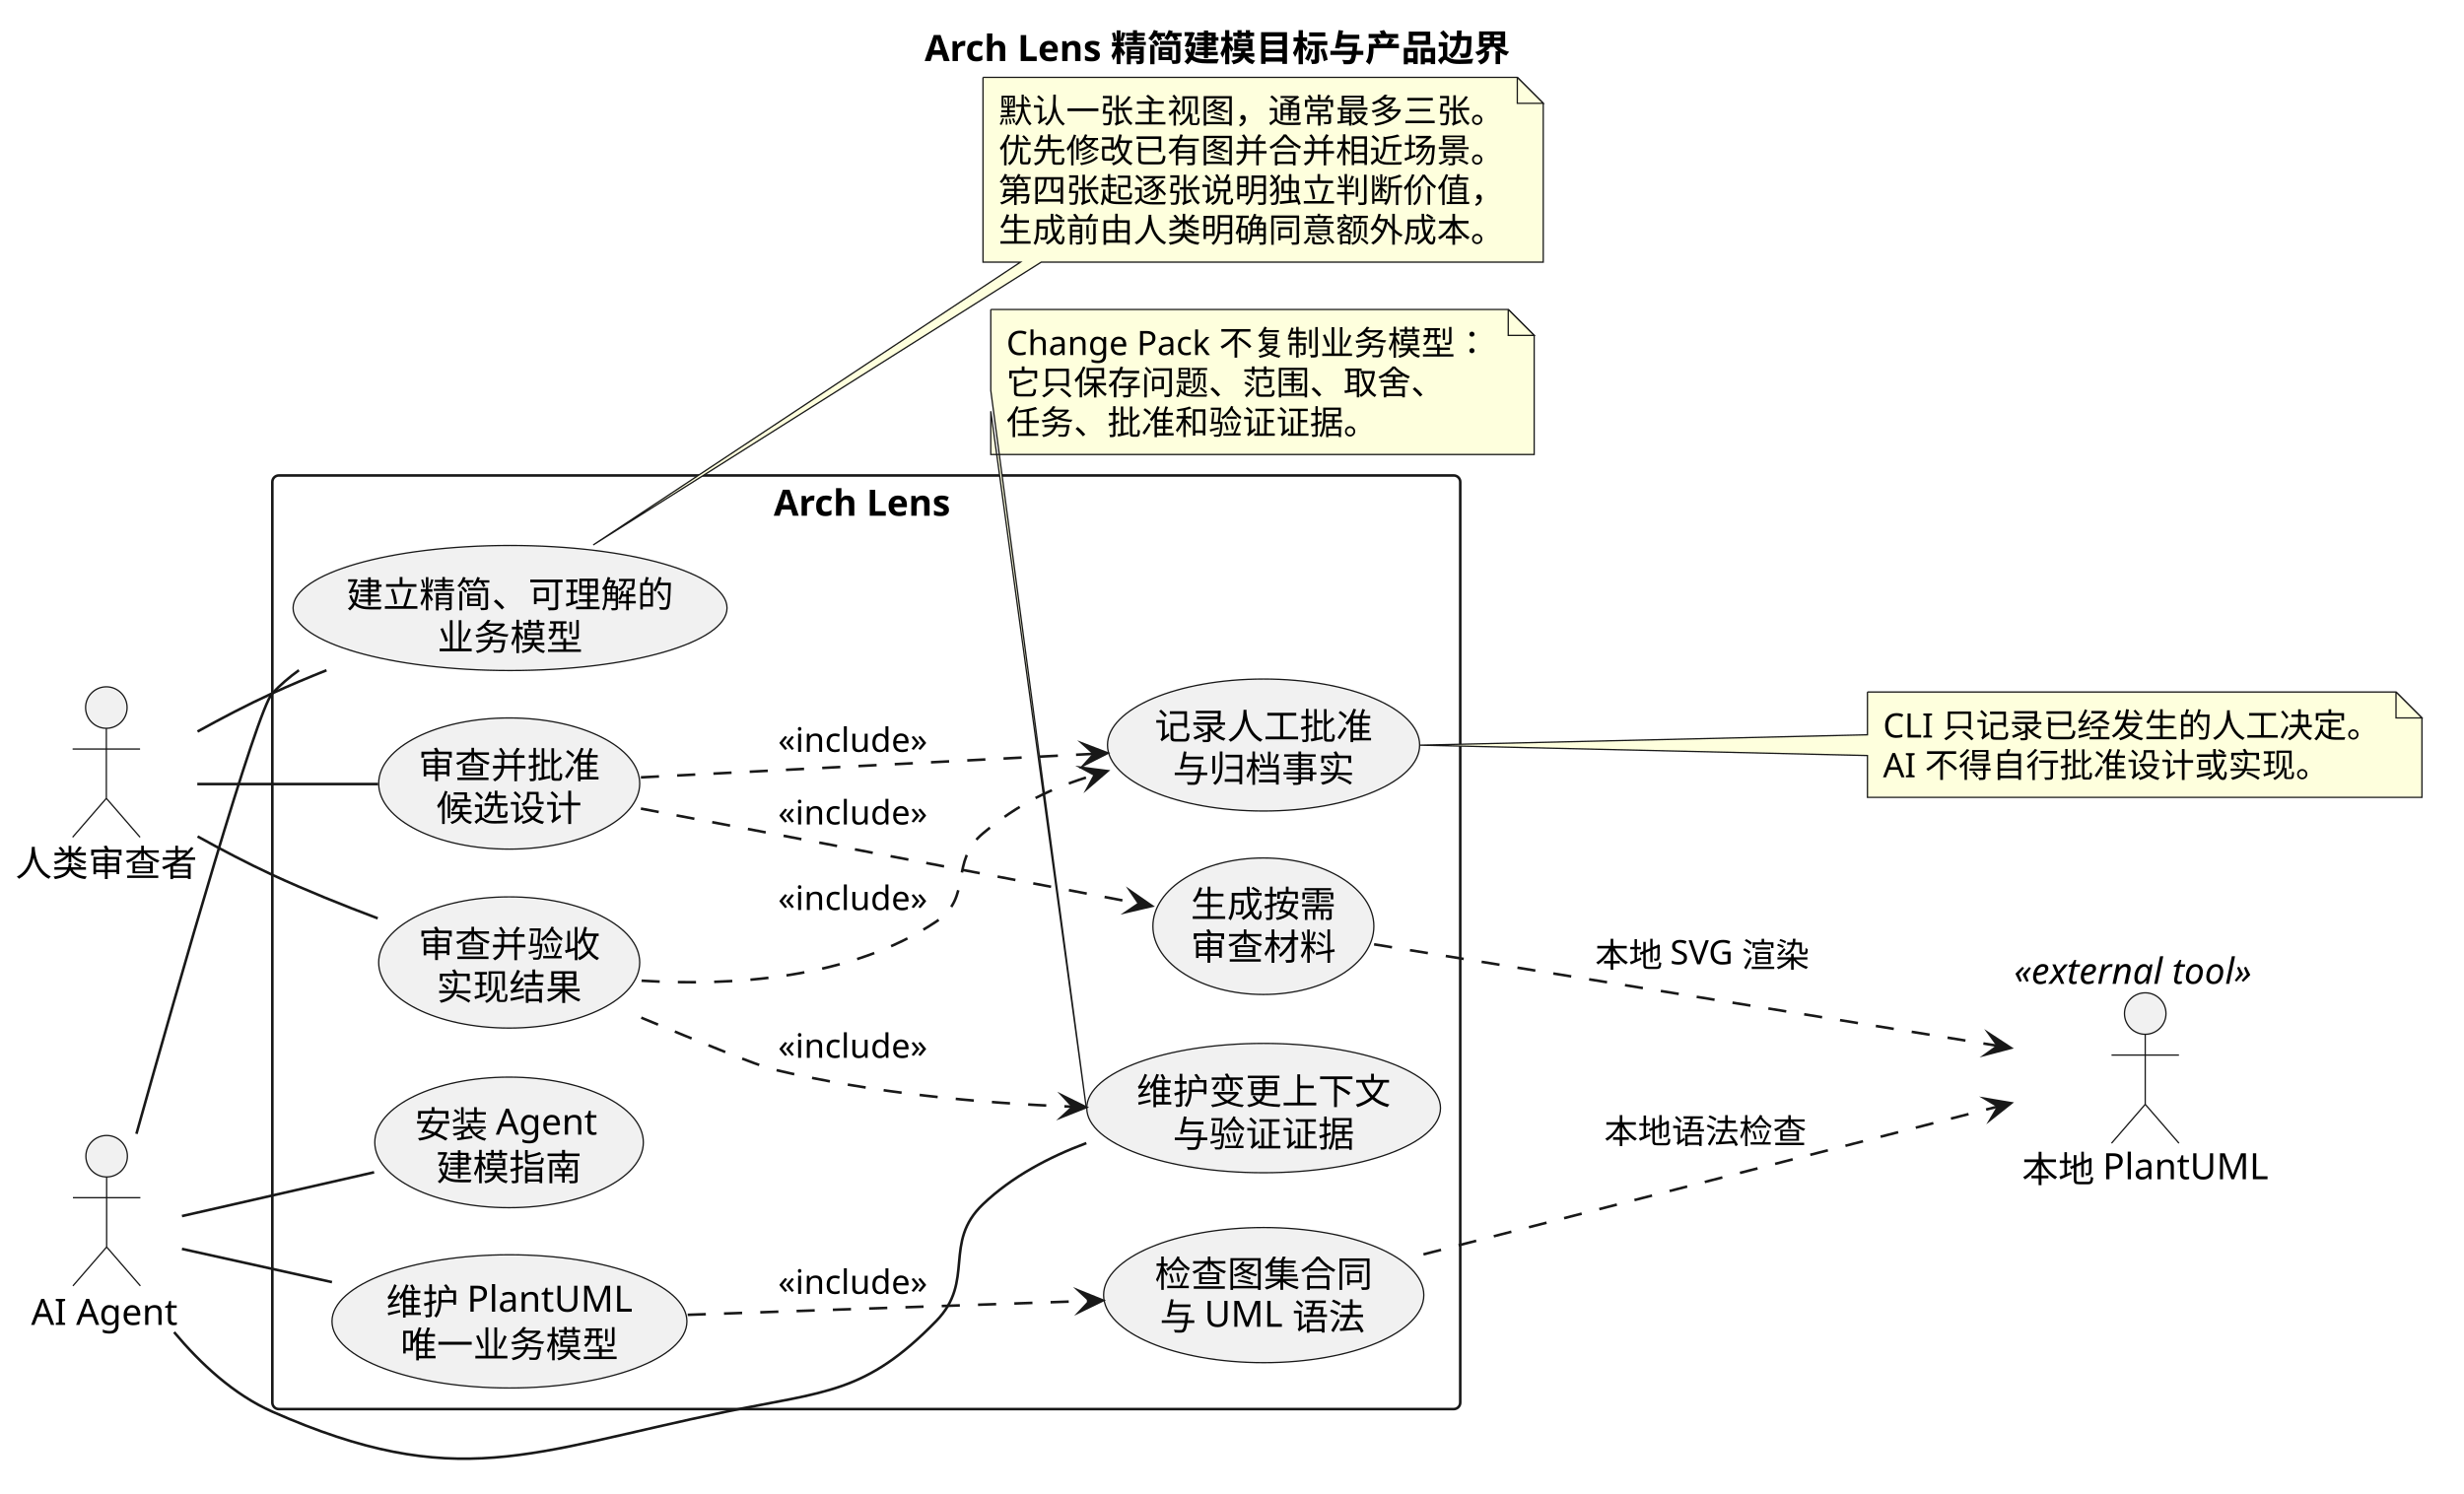
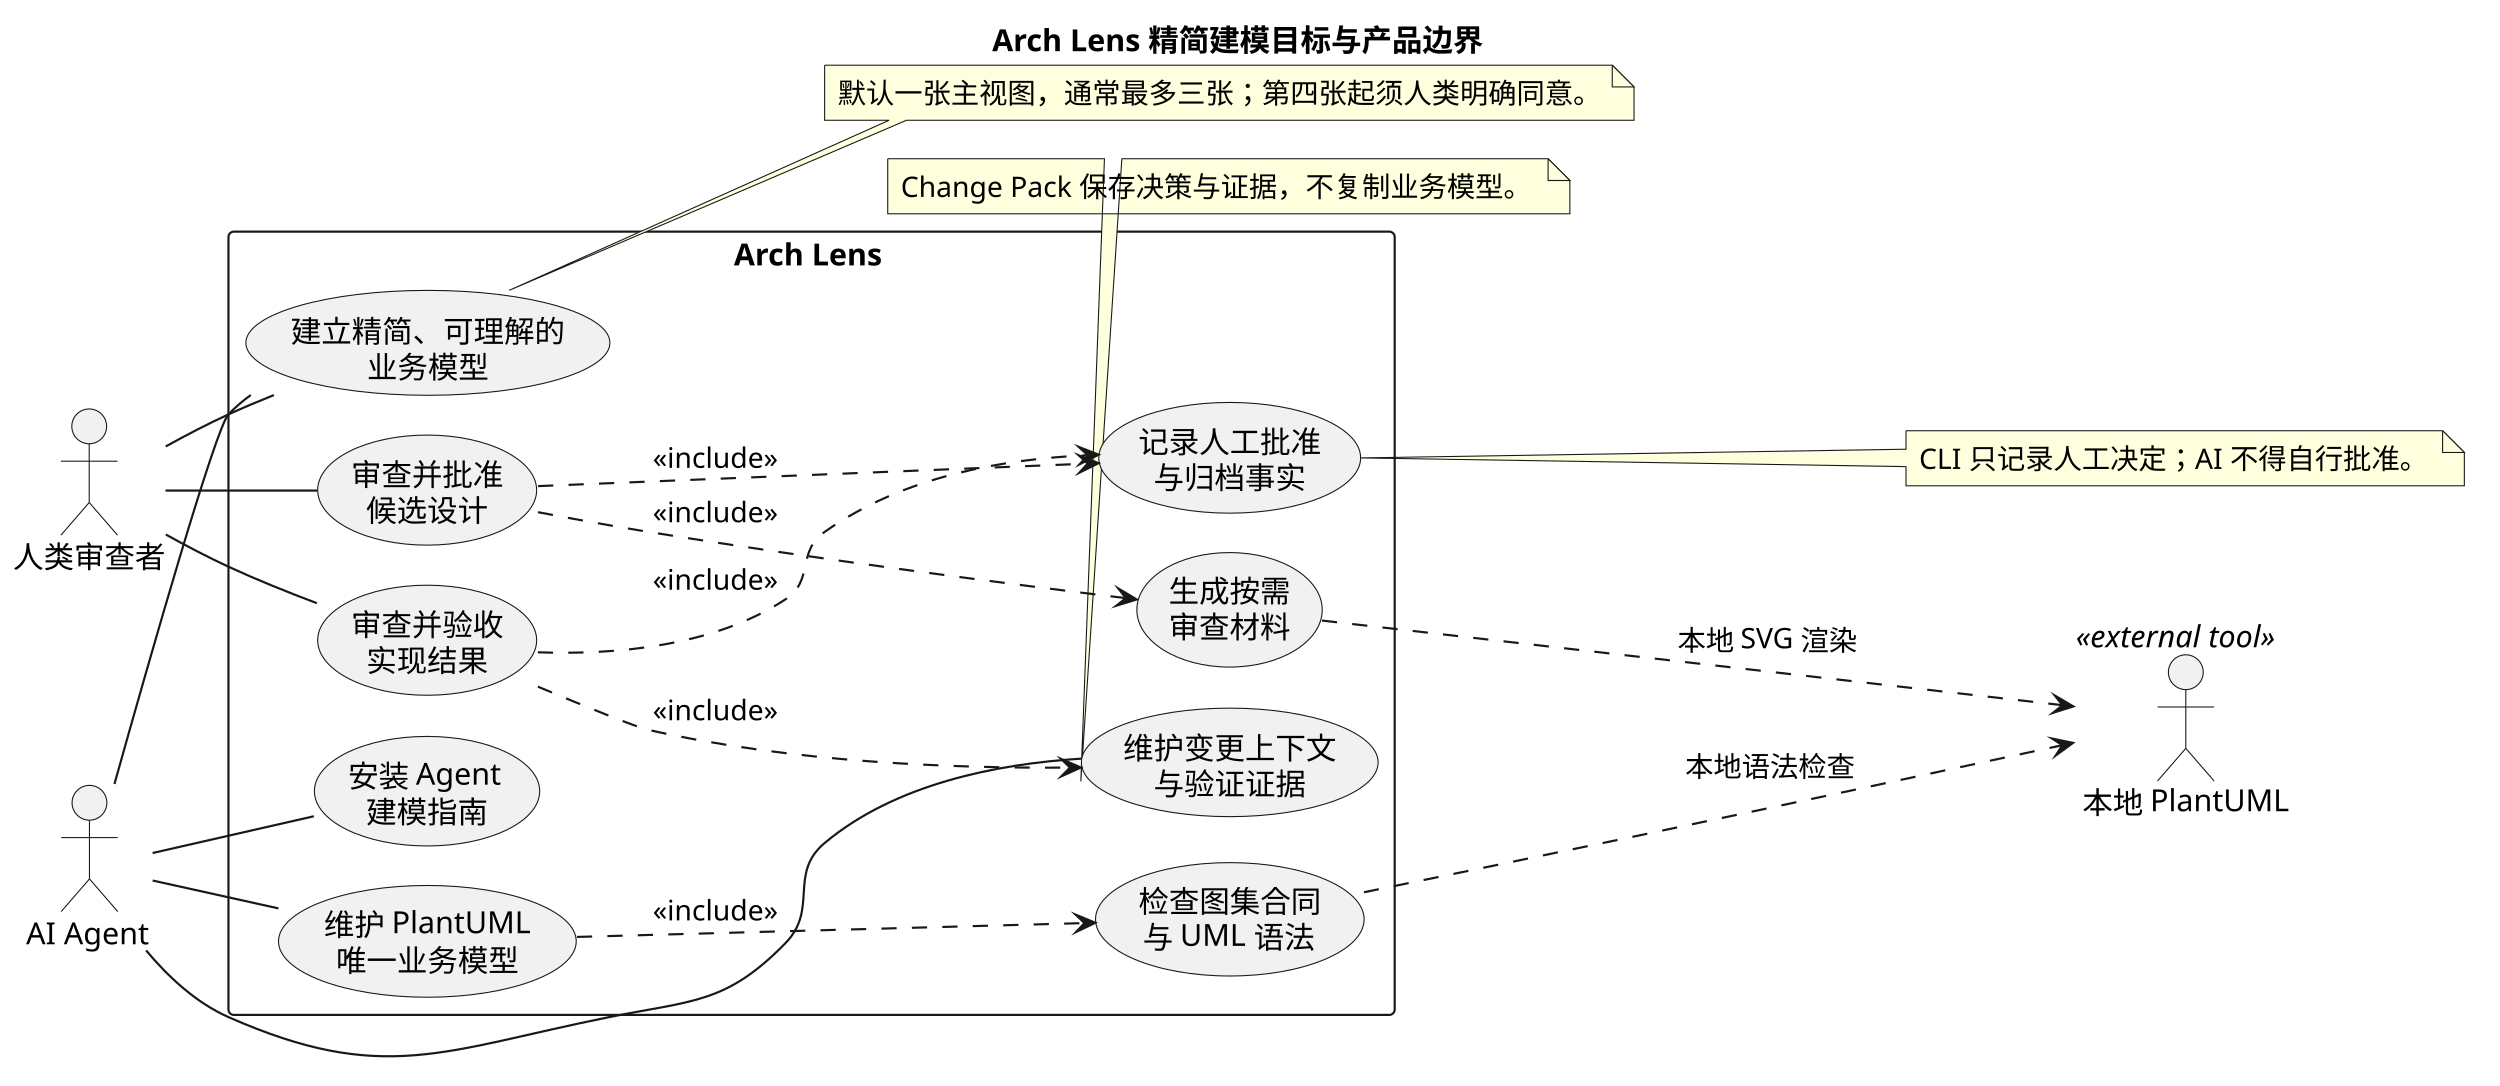
- <svg xmlns="http://www.w3.org/2000/svg" contentStyleType="text/css" data-diagram-type="DESCRIPTION" height="576px" preserveAspectRatio="none" style="width:950px;height:576px;background:#FFFFFF;" version="1.1" viewBox="0 0 950 576" width="950px" zoomAndPan="magnify">
+ <svg xmlns="http://www.w3.org/2000/svg" contentStyleType="text/css" data-diagram-type="DESCRIPTION" height="499px" preserveAspectRatio="none" style="width:1149px;height:499px;background:#FFFFFF;" version="1.1" viewBox="0 0 1149 499" width="1149px" zoomAndPan="magnify">
  <defs />
  <g>
    <g class="title" data-source-line="3">
-       <text fill="#000000" font-family="sans-serif" font-size="14" font-weight="700" lengthAdjust="spacing" textLength="230.002" x="356.499" y="23.535">Arch Lens 精简建模目标与产品边界</text>
+       <text fill="#000000" font-family="sans-serif" font-size="14" font-weight="700" lengthAdjust="spacing" textLength="230.002" x="455.999" y="23.535">Arch Lens 精简建模目标与产品边界</text>
    </g>
    <g class="cluster" data-qualified-name="Arch Lens" data-source-line="11" id="ent0004">
-       <rect fill="none" height="360" rx="2.5" ry="2.5" style="stroke:#181818;stroke-width:1;" width="458" x="105" y="183.333" />
-       <text fill="#000000" font-family="sans-serif" font-size="14" font-weight="700" lengthAdjust="spacing" textLength="71.388" x="298.306" y="198.869">Arch Lens</text>
+       <rect fill="none" height="360" rx="2.5" ry="2.5" style="stroke:#181818;stroke-width:1;" width="536" x="105" y="106.458" />
+       <text fill="#000000" font-family="sans-serif" font-size="14" font-weight="700" lengthAdjust="spacing" textLength="71.388" x="337.306" y="121.993">Arch Lens</text>
    </g>
    <g class="entity" data-qualified-name="Reviewer" data-source-line="7" id="ent0001">
-       <ellipse cx="41" cy="272.833" fill="#F1F1F1" rx="8" ry="8" style="stroke:#181818;stroke-width:0.5;" />
-       <path d="M41,280.833 L41,307.833 M28,288.833 L54,288.833 M41,307.833 L28,322.833 M41,307.833 L54,322.833" fill="none" style="stroke:#181818;stroke-width:0.5;" />
-       <text fill="#000000" font-family="sans-serif" font-size="14" lengthAdjust="spacing" textLength="70" x="6" y="337.868">人类审查者</text>
+       <ellipse cx="41" cy="195.958" fill="#F1F1F1" rx="8" ry="8" style="stroke:#181818;stroke-width:0.5;" />
+       <path d="M41,203.958 L41,230.958 M28,211.958 L54,211.958 M41,230.958 L28,245.958 M41,230.958 L54,245.958" fill="none" style="stroke:#181818;stroke-width:0.5;" />
+       <text fill="#000000" font-family="sans-serif" font-size="14" lengthAdjust="spacing" textLength="70" x="6" y="260.993">人类审查者</text>
    </g>
    <g class="entity" data-qualified-name="Agent" data-source-line="8" id="ent0002">
-       <ellipse cx="41.118" cy="445.833" fill="#F1F1F1" rx="8" ry="8" style="stroke:#181818;stroke-width:0.5;" />
-       <path d="M41.118,453.833 L41.118,480.833 M28.118,461.833 L54.118,461.833 M41.118,480.833 L28.118,495.833 M41.118,480.833 L54.118,495.833" fill="none" style="stroke:#181818;stroke-width:0.5;" />
-       <text fill="#000000" font-family="sans-serif" font-size="14" lengthAdjust="spacing" textLength="58.235" x="12" y="510.868">AI Agent</text>
+       <ellipse cx="41.118" cy="368.958" fill="#F1F1F1" rx="8" ry="8" style="stroke:#181818;stroke-width:0.5;" />
+       <path d="M41.118,376.958 L41.118,403.958 M28.118,384.958 L54.118,384.958 M41.118,403.958 L28.118,418.958 M41.118,403.958 L54.118,418.958" fill="none" style="stroke:#181818;stroke-width:0.5;" />
+       <text fill="#000000" font-family="sans-serif" font-size="14" lengthAdjust="spacing" textLength="58.235" x="12" y="433.993">AI Agent</text>
    </g>
    <g class="entity" data-qualified-name="PlantUML" data-source-line="9" id="ent0003">
-       <ellipse cx="827.1" cy="390.822" fill="#F1F1F1" rx="8" ry="8" style="stroke:#181818;stroke-width:0.5;" />
-       <path d="M827.1,398.822 L827.1,425.822 M814.1,406.822 L840.1,406.822 M827.1,425.822 L814.1,440.822 M827.1,425.822 L840.1,440.822" fill="none" style="stroke:#181818;stroke-width:0.5;" />
-       <text fill="#000000" font-family="sans-serif" font-size="14" lengthAdjust="spacing" textLength="95.095" x="779.552" y="455.857">本地 PlantUML</text>
-       <text fill="#000000" font-family="sans-serif" font-size="14" font-style="italic" lengthAdjust="spacing" textLength="101.199" x="776.5" y="379.368">«external tool»</text>
+       <ellipse cx="1004.6" cy="308.946" fill="#F1F1F1" rx="8" ry="8" style="stroke:#181818;stroke-width:0.5;" />
+       <path d="M1004.6,316.946 L1004.6,343.946 M991.6,324.946 L1017.6,324.946 M1004.6,343.946 L991.6,358.946 M1004.6,343.946 L1017.6,358.946" fill="none" style="stroke:#181818;stroke-width:0.5;" />
+       <text fill="#000000" font-family="sans-serif" font-size="14" lengthAdjust="spacing" textLength="95.095" x="957.052" y="373.981">本地 PlantUML</text>
+       <text fill="#000000" font-family="sans-serif" font-size="14" font-style="italic" lengthAdjust="spacing" textLength="101.199" x="954" y="297.493">«external tool»</text>
    </g>
-     <g class="entity" data-qualified-name="GMN28" data-source-line="40" id="ent0029">
-       <path d="M379,29.833 L379,101.076 A0,0 0 0 0 379,101.076 L393.453,101.076 L228.716,210.126 L401.453,101.076 L595,101.076 A0,0 0 0 0 595,101.076 L595,39.833 L585,29.833 L379,29.833 A0,0 0 0 0 379,29.833" fill="#FEFFDD" style="stroke:#181818;stroke-width:0.5;" />
-       <path d="M585,29.833 L585,39.833 L595,39.833 L585,29.833" fill="#FEFFDD" style="stroke:#181818;stroke-width:0.5;" />
-       <text fill="#000000" font-family="sans-serif" font-size="13" lengthAdjust="spacing" textLength="195" x="385" y="47.402">默认一张主视图，通常最多三张。</text>
-       <text fill="#000000" font-family="sans-serif" font-size="13" lengthAdjust="spacing" textLength="195" x="385" y="62.712">优先修改已有图并合并相近场景。</text>
-       <text fill="#000000" font-family="sans-serif" font-size="13" lengthAdjust="spacing" textLength="195" x="385" y="78.023">第四张起逐张说明独立判断价值，</text>
-       <text fill="#000000" font-family="sans-serif" font-size="13" lengthAdjust="spacing" textLength="195" x="385" y="93.333">生成前由人类明确同意额外成本。</text>
+     <g class="entity" data-qualified-name="GMN28" data-source-line="39" id="ent0029">
+       <path d="M379,29.958 L379,55.268 A0,0 0 0 0 379,55.268 L408.627,55.268 L234.024,133.435 L416.627,55.268 L751,55.268 A0,0 0 0 0 751,55.268 L751,39.958 L741,29.958 L379,29.958 A0,0 0 0 0 379,29.958" fill="#FEFFDD" style="stroke:#181818;stroke-width:0.5;" />
+       <path d="M741,29.958 L741,39.958 L751,39.958 L741,29.958" fill="#FEFFDD" style="stroke:#181818;stroke-width:0.5;" />
+       <text fill="#000000" font-family="sans-serif" font-size="13" lengthAdjust="spacing" textLength="351" x="385" y="47.526">默认一张主视图，通常最多三张；第四张起须人类明确同意。</text>
    </g>
-     <g class="entity" data-qualified-name="GMN31" data-source-line="47" id="ent0032">
-       <path d="M720,266.833 L720,283.333 L547.262,287.333 L720,291.333 L720,307.454 A0,0 0 0 0 720,307.454 L933.785,307.454 A0,0 0 0 0 933.785,307.454 L933.785,276.833 L923.785,266.833 L720,266.833 A0,0 0 0 0 720,266.833" fill="#FEFFDD" style="stroke:#181818;stroke-width:0.5;" />
-       <path d="M923.785,266.833 L923.785,276.833 L933.785,276.833 L923.785,266.833" fill="#FEFFDD" style="stroke:#181818;stroke-width:0.5;" />
-       <text fill="#000000" font-family="sans-serif" font-size="13" lengthAdjust="spacing" textLength="192.785" x="726" y="284.402">CLI 只记录已经发生的人工决定。</text>
-       <text fill="#000000" font-family="sans-serif" font-size="13" lengthAdjust="spacing" textLength="172.828" x="726" y="299.712">AI 不得自行批准设计或实现。</text>
+     <g class="entity" data-qualified-name="GMN31" data-source-line="40" id="ent0032">
+       <path d="M876,197.958 L876,206.458 L625.003,210.458 L876,214.458 L876,223.268 A0,0 0 0 0 876,223.268 L1132.612,223.268 A0,0 0 0 0 1132.612,223.268 L1132.612,207.958 L1122.612,197.958 L876,197.958 A0,0 0 0 0 876,197.958" fill="#FEFFDD" style="stroke:#181818;stroke-width:0.5;" />
+       <path d="M1122.612,197.958 L1122.612,207.958 L1132.612,207.958 L1122.612,197.958" fill="#FEFFDD" style="stroke:#181818;stroke-width:0.5;" />
+       <text fill="#000000" font-family="sans-serif" font-size="13" lengthAdjust="spacing" textLength="235.612" x="882" y="215.526">CLI 只记录人工决定；AI 不得自行批准。</text>
    </g>
-     <g class="entity" data-qualified-name="GMN34" data-source-line="52" id="ent0035">
-       <path d="M382,119.333 L382,150.567 L418.758,426.761 L382,158.567 L382,175.265 A0,0 0 0 0 382,175.265 L591.506,175.265 A0,0 0 0 0 591.506,175.265 L591.506,129.333 L581.506,119.333 L382,119.333 A0,0 0 0 0 382,119.333" fill="#FEFFDD" style="stroke:#181818;stroke-width:0.5;" />
-       <path d="M581.506,119.333 L581.506,129.333 L591.506,129.333 L581.506,119.333" fill="#FEFFDD" style="stroke:#181818;stroke-width:0.5;" />
-       <text fill="#000000" font-family="sans-serif" font-size="13" lengthAdjust="spacing" textLength="188.506" x="388" y="136.902">Change Pack 不复制业务模型：</text>
-       <text fill="#000000" font-family="sans-serif" font-size="13" lengthAdjust="spacing" textLength="169" x="388" y="152.212">它只保存问题、范围、取舍、</text>
-       <text fill="#000000" font-family="sans-serif" font-size="13" lengthAdjust="spacing" textLength="143" x="388" y="167.523">任务、批准和验证证据。</text>
+     <g class="entity" data-qualified-name="GMN34" data-source-line="41" id="ent0035">
+       <path d="M408,72.958 L408,98.268 A0,0 0 0 0 408,98.268 L721.506,98.268 A0,0 0 0 0 721.506,98.268 L721.506,82.958 L711.506,72.958 L515.605,72.958 L496.754,359.127 L507.605,72.958 L408,72.958 A0,0 0 0 0 408,72.958" fill="#FEFFDD" style="stroke:#181818;stroke-width:0.5;" />
+       <path d="M711.506,72.958 L711.506,82.958 L721.506,82.958 L711.506,72.958" fill="#FEFFDD" style="stroke:#181818;stroke-width:0.5;" />
+       <text fill="#000000" font-family="sans-serif" font-size="13" lengthAdjust="spacing" textLength="292.506" x="414" y="90.526">Change Pack 保存决策与证据，不复制业务模型。</text>
    </g>
    <g class="entity" data-qualified-name="Arch Lens.ModelBusiness" data-source-line="12" id="ent0005">
-       <ellipse cx="196.655" cy="234.442" fill="#F1F1F1" rx="83.655" ry="24.109" style="stroke:#181818;stroke-width:0.5;" />
-       <text fill="#000000" font-family="sans-serif" font-size="14" lengthAdjust="spacing" textLength="126" x="133.655" y="234.25">建立精简、可理解的</text>
-       <text fill="#000000" font-family="sans-serif" font-size="14" lengthAdjust="spacing" textLength="56" x="168.655" y="250.738">业务模型</text>
+       <ellipse cx="196.655" cy="157.567" fill="#F1F1F1" rx="83.655" ry="24.109" style="stroke:#181818;stroke-width:0.5;" />
+       <text fill="#000000" font-family="sans-serif" font-size="14" lengthAdjust="spacing" textLength="126" x="133.655" y="157.375">建立精简、可理解的</text>
+       <text fill="#000000" font-family="sans-serif" font-size="14" lengthAdjust="spacing" textLength="56" x="168.655" y="173.863">业务模型</text>
    </g>
    <g class="entity" data-qualified-name="Arch Lens.ApproveDesign" data-source-line="13" id="ent0006">
-       <ellipse cx="196.322" cy="302.127" fill="#F1F1F1" rx="50.322" ry="25.293" style="stroke:#181818;stroke-width:0.5;" />
-       <text fill="#000000" font-family="sans-serif" font-size="14" lengthAdjust="spacing" textLength="70" x="161.322" y="300.111">审查并批准</text>
-       <text fill="#000000" font-family="sans-serif" font-size="14" lengthAdjust="spacing" textLength="56" x="168.322" y="316.599">候选设计</text>
+       <ellipse cx="196.322" cy="225.251" fill="#F1F1F1" rx="50.322" ry="25.293" style="stroke:#181818;stroke-width:0.5;" />
+       <text fill="#000000" font-family="sans-serif" font-size="14" lengthAdjust="spacing" textLength="70" x="161.322" y="223.235">审查并批准</text>
+       <text fill="#000000" font-family="sans-serif" font-size="14" lengthAdjust="spacing" textLength="56" x="168.322" y="239.723">候选设计</text>
    </g>
    <g class="entity" data-qualified-name="Arch Lens.AcceptImplementation" data-source-line="14" id="ent0007">
-       <ellipse cx="196.322" cy="371.127" fill="#F1F1F1" rx="50.322" ry="25.293" style="stroke:#181818;stroke-width:0.5;" />
-       <text fill="#000000" font-family="sans-serif" font-size="14" lengthAdjust="spacing" textLength="70" x="161.322" y="369.111">审查并验收</text>
-       <text fill="#000000" font-family="sans-serif" font-size="14" lengthAdjust="spacing" textLength="56" x="168.322" y="385.599">实现结果</text>
+       <ellipse cx="196.322" cy="294.251" fill="#F1F1F1" rx="50.322" ry="25.293" style="stroke:#181818;stroke-width:0.5;" />
+       <text fill="#000000" font-family="sans-serif" font-size="14" lengthAdjust="spacing" textLength="70" x="161.322" y="292.235">审查并验收</text>
+       <text fill="#000000" font-family="sans-serif" font-size="14" lengthAdjust="spacing" textLength="56" x="168.322" y="308.723">实现结果</text>
    </g>
    <g class="entity" data-qualified-name="Arch Lens.MaintainDiagrams" data-source-line="15" id="ent0008">
-       <ellipse cx="196.421" cy="509.52" fill="#F1F1F1" rx="68.421" ry="25.686" style="stroke:#181818;stroke-width:0.5;" />
-       <text fill="#000000" font-family="sans-serif" font-size="14" lengthAdjust="spacing" textLength="95.095" x="148.874" y="506.926">维护 PlantUML</text>
-       <text fill="#000000" font-family="sans-serif" font-size="14" lengthAdjust="spacing" textLength="84" x="154.421" y="523.414">唯一业务模型</text>
+       <ellipse cx="196.421" cy="432.644" fill="#F1F1F1" rx="68.421" ry="25.686" style="stroke:#181818;stroke-width:0.5;" />
+       <text fill="#000000" font-family="sans-serif" font-size="14" lengthAdjust="spacing" textLength="95.095" x="148.874" y="430.05">维护 PlantUML</text>
+       <text fill="#000000" font-family="sans-serif" font-size="14" lengthAdjust="spacing" textLength="84" x="154.421" y="446.538">唯一业务模型</text>
    </g>
    <g class="entity" data-qualified-name="Arch Lens.MaintainChange" data-source-line="16" id="ent0009">
-       <ellipse cx="487.192" cy="427.27" fill="#F1F1F1" rx="68.192" ry="24.937" style="stroke:#181818;stroke-width:0.5;" />
-       <text fill="#000000" font-family="sans-serif" font-size="14" lengthAdjust="spacing" textLength="98" x="438.192" y="425.789">维护变更上下文</text>
-       <text fill="#000000" font-family="sans-serif" font-size="14" lengthAdjust="spacing" textLength="70" x="452.192" y="442.277">与验证证据</text>
+       <ellipse cx="565.192" cy="350.395" fill="#F1F1F1" rx="68.192" ry="24.937" style="stroke:#181818;stroke-width:0.5;" />
+       <text fill="#000000" font-family="sans-serif" font-size="14" lengthAdjust="spacing" textLength="98" x="516.192" y="348.914">维护变更上下文</text>
+       <text fill="#000000" font-family="sans-serif" font-size="14" lengthAdjust="spacing" textLength="70" x="530.192" y="365.402">与验证证据</text>
    </g>
    <g class="entity" data-qualified-name="Arch Lens.CheckDiagrams" data-source-line="17" id="ent0010">
-       <ellipse cx="487.225" cy="499.387" fill="#F1F1F1" rx="61.725" ry="26.054" style="stroke:#181818;stroke-width:0.5;" />
-       <text fill="#000000" font-family="sans-serif" font-size="14" lengthAdjust="spacing" textLength="84" x="445.225" y="496.263">检查图集合同</text>
-       <text fill="#000000" font-family="sans-serif" font-size="14" lengthAdjust="spacing" textLength="80.083" x="447.183" y="512.751">与 UML 语法</text>
+       <ellipse cx="565.225" cy="422.512" fill="#F1F1F1" rx="61.725" ry="26.054" style="stroke:#181818;stroke-width:0.5;" />
+       <text fill="#000000" font-family="sans-serif" font-size="14" lengthAdjust="spacing" textLength="84" x="523.225" y="419.387">检查图集合同</text>
+       <text fill="#000000" font-family="sans-serif" font-size="14" lengthAdjust="spacing" textLength="80.083" x="525.183" y="435.876">与 UML 语法</text>
    </g>
    <g class="entity" data-qualified-name="Arch Lens.BuildReviewMaterial" data-source-line="18" id="ent0011">
-       <ellipse cx="487.098" cy="357.151" fill="#F1F1F1" rx="42.598" ry="26.318" style="stroke:#181818;stroke-width:0.5;" />
-       <text fill="#000000" font-family="sans-serif" font-size="14" lengthAdjust="spacing" textLength="56" x="459.098" y="353.651">生成按需</text>
-       <text fill="#000000" font-family="sans-serif" font-size="14" lengthAdjust="spacing" textLength="56" x="459.098" y="370.14">审查材料</text>
+       <ellipse cx="565.098" cy="280.276" fill="#F1F1F1" rx="42.598" ry="26.318" style="stroke:#181818;stroke-width:0.5;" />
+       <text fill="#000000" font-family="sans-serif" font-size="14" lengthAdjust="spacing" textLength="56" x="537.098" y="276.776">生成按需</text>
+       <text fill="#000000" font-family="sans-serif" font-size="14" lengthAdjust="spacing" textLength="56" x="537.098" y="293.264">审查材料</text>
    </g>
    <g class="entity" data-qualified-name="Arch Lens.RecordApproval" data-source-line="19" id="ent0012">
-       <ellipse cx="487.173" cy="287.278" fill="#F1F1F1" rx="60.173" ry="25.445" style="stroke:#181818;stroke-width:0.5;" />
-       <text fill="#000000" font-family="sans-serif" font-size="14" lengthAdjust="spacing" textLength="84" x="445.173" y="285.038">记录人工批准</text>
-       <text fill="#000000" font-family="sans-serif" font-size="14" lengthAdjust="spacing" textLength="70" x="452.173" y="301.526">与归档事实</text>
+       <ellipse cx="565.173" cy="210.403" fill="#F1F1F1" rx="60.173" ry="25.445" style="stroke:#181818;stroke-width:0.5;" />
+       <text fill="#000000" font-family="sans-serif" font-size="14" lengthAdjust="spacing" textLength="84" x="523.173" y="208.162">记录人工批准</text>
+       <text fill="#000000" font-family="sans-serif" font-size="14" lengthAdjust="spacing" textLength="70" x="530.173" y="224.651">与归档事实</text>
    </g>
    <g class="entity" data-qualified-name="Arch Lens.InstallSkill" data-source-line="20" id="ent0013">
-       <ellipse cx="196.274" cy="440.505" fill="#F1F1F1" rx="51.773" ry="25.172" style="stroke:#181818;stroke-width:0.5;" />
-       <text fill="#000000" font-family="sans-serif" font-size="14" lengthAdjust="spacing" textLength="72.543" x="160.002" y="438.671">安装 Agent</text>
-       <text fill="#000000" font-family="sans-serif" font-size="14" lengthAdjust="spacing" textLength="56" x="168.274" y="455.159">建模指南</text>
+       <ellipse cx="196.274" cy="363.629" fill="#F1F1F1" rx="51.773" ry="25.172" style="stroke:#181818;stroke-width:0.5;" />
+       <text fill="#000000" font-family="sans-serif" font-size="14" lengthAdjust="spacing" textLength="72.543" x="160.002" y="361.795">安装 Agent</text>
+       <text fill="#000000" font-family="sans-serif" font-size="14" lengthAdjust="spacing" textLength="56" x="168.274" y="378.283">建模指南</text>
    </g>
    <g class="link" data-entity-1="ent0001" data-entity-2="ent0005" data-link-type="association" id="lnk14">
-       <path d="M76.155,282.078 C85.37,276.968 95.44,271.699 105,267.333 C111.694,264.277 118.76,261.296 125.873,258.455" fill="none" style="stroke:#181818;stroke-width:1;" />
+       <path d="M76.155,205.202 C85.37,200.093 95.44,194.824 105,190.458 C111.694,187.401 118.76,184.42 125.873,181.58" fill="none" style="stroke:#181818;stroke-width:1;" />
    </g>
    <g class="link" data-entity-1="ent0001" data-entity-2="ent0006" data-link-type="association" id="lnk15">
-       <path d="M76.067,302.333 C96.558,302.333 123.001,302.333 145.796,302.333" fill="none" style="stroke:#181818;stroke-width:1;" />
+       <path d="M76.067,225.458 C96.558,225.458 123.001,225.458 145.796,225.458" fill="none" style="stroke:#181818;stroke-width:1;" />
    </g>
    <g class="link" data-entity-1="ent0001" data-entity-2="ent0007" data-link-type="association" id="lnk16">
-       <path d="M76.184,322.526 C85.399,327.636 95.461,332.921 105,337.333 C117.948,343.323 132.275,349.083 145.638,354.106" fill="none" style="stroke:#181818;stroke-width:1;" />
+       <path d="M76.184,245.65 C85.399,250.761 95.461,256.046 105,260.458 C117.948,266.447 132.275,272.207 145.638,277.231" fill="none" style="stroke:#181818;stroke-width:1;" />
    </g>
    <g class="link" data-entity-1="ent0002" data-entity-2="ent0005" data-link-type="association" id="lnk17">
-       <path d="M52.599,437.2 C68.937,378.902 99.02,273.655 105,267.333 C108.103,264.053 111.558,261.098 115.257,258.435" fill="none" style="stroke:#181818;stroke-width:1;" />
+       <path d="M52.599,360.324 C68.937,302.027 99.02,196.779 105,190.458 C108.103,187.178 111.558,184.222 115.257,181.559" fill="none" style="stroke:#181818;stroke-width:1;" />
    </g>
    <g class="link" data-entity-1="ent0002" data-entity-2="ent0008" data-link-type="association" id="lnk18">
-       <path d="M70.154,481.57 C86.426,485.174 107.648,489.874 127.991,494.38" fill="none" style="stroke:#181818;stroke-width:1;" />
+       <path d="M70.154,404.694 C86.426,408.298 107.648,412.999 127.991,417.505" fill="none" style="stroke:#181818;stroke-width:1;" />
    </g>
    <g class="link" data-entity-1="ent0002" data-entity-2="ent0009" data-link-type="association" id="lnk19">
-       <path d="M67.137,513.68 C77.299,525.827 90.158,537.787 105,544.333 C176.163,575.722 203.834,560.085 280,544.333 C318.404,536.391 333.651,537.441 361,509.333 C376.022,493.895 363.41,479.198 379,464.333 C390.096,453.753 404.363,446.186 418.84,440.777" fill="none" style="stroke:#181818;stroke-width:1;" />
+       <path d="M67.137,436.805 C77.299,448.951 90.158,460.911 105,467.458 C176.163,498.846 203.753,482.812 280,467.458 C318.275,459.751 333.732,461.401 361,433.458 C376.333,417.746 362.175,401.561 379,387.458 C411.507,360.21 458.467,351.061 496.938,348.673" fill="none" style="stroke:#181818;stroke-width:1;" />
    </g>
    <g class="link" data-entity-1="ent0002" data-entity-2="ent0013" data-link-type="association" id="lnk20">
-       <path d="M70.154,468.914 C90.84,464.197 119.526,457.656 144.237,452.022" fill="none" style="stroke:#181818;stroke-width:1;" />
+       <path d="M70.154,392.038 C90.84,387.322 119.526,380.781 144.237,375.147" fill="none" style="stroke:#181818;stroke-width:1;" />
    </g>
    <g class="link" data-entity-1="ent0010" data-entity-2="ent0003" data-link-type="dependency" id="lnk21">
-       <polygon fill="#181818" points="775.319,425.378,765.606,423.748,770.477,426.625,767.6,431.496,775.319,425.378" style="stroke:#181818;stroke-width:1;stroke-linejoin:miter;stroke-miterlimit:10;" />
-       <path d="M548.818,483.679 C613.534,467.021 709.922,442.211 770.477,426.625" fill="none" style="stroke:#181818;stroke-width:1;stroke-dasharray:7,7;" />
-       <text fill="#000000" font-family="sans-serif" font-size="13" lengthAdjust="spacing" textLength="78" x="618.5" y="440.902">本地语法检查</text>
+       <polygon fill="#181818" points="952.744,341.439,943.103,339.427,947.857,342.493,944.79,347.247,952.744,341.439" style="stroke:#181818;stroke-width:1;stroke-linejoin:miter;stroke-miterlimit:10;" />
+       <path d="M626.851,410.088 C662.951,402.717 709.602,393.136 751,384.458 C820.98,369.788 896.888,353.491 947.857,342.493" fill="none" style="stroke:#181818;stroke-width:1;stroke-dasharray:7,7;" />
+       <text fill="#000000" font-family="sans-serif" font-size="13" lengthAdjust="spacing" textLength="78" x="774.5" y="357.026">本地语法检查</text>
    </g>
    <g class="link" data-entity-1="ent0011" data-entity-2="ent0003" data-link-type="dependency" id="lnk22">
-       <polygon fill="#181818" points="775.227,404.072,766.986,398.678,770.292,403.269,765.701,406.574,775.227,404.072" style="stroke:#181818;stroke-width:1;stroke-linejoin:miter;stroke-miterlimit:10;" />
-       <path d="M529.784,364.133 C591.868,374.235 703.384,392.381 770.292,403.269" fill="none" style="stroke:#181818;stroke-width:1;stroke-dasharray:7,7;" />
-       <text fill="#000000" font-family="sans-serif" font-size="13" lengthAdjust="spacing" textLength="85.122" x="615" y="372.902">本地 SVG 渲染</text>
+       <polygon fill="#181818" points="952.901,324.675,944.413,319.679,947.933,324.107,943.505,327.627,952.901,324.675" style="stroke:#181818;stroke-width:1;stroke-linejoin:miter;stroke-miterlimit:10;" />
+       <path d="M607.553,285.207 C688.179,294.421 860.603,314.127 947.933,324.107" fill="none" style="stroke:#181818;stroke-width:1;stroke-dasharray:7,7;" />
+       <text fill="#000000" font-family="sans-serif" font-size="13" lengthAdjust="spacing" textLength="85.122" x="771" y="299.026">本地 SVG 渲染</text>
    </g>
    <g class="link" data-entity-1="ent0006" data-entity-2="ent0011" data-link-type="dependency" id="lnk23">
-       <polygon fill="#181818" points="444.07,349.34,435.978,343.725,439.159,348.404,434.48,351.584,444.07,349.34" style="stroke:#181818;stroke-width:1;stroke-linejoin:miter;stroke-miterlimit:10;" />
-       <path d="M247.095,311.788 C302.677,322.384 386.915,338.444 439.159,348.404" fill="none" style="stroke:#181818;stroke-width:1;stroke-dasharray:7,7;" />
-       <text fill="#000000" font-family="sans-serif" font-size="13" lengthAdjust="spacing" textLength="59.357" x="300" y="317.902">«include»</text>
+       <polygon fill="#181818" points="522.433,275.516,513.983,270.456,517.47,274.911,513.015,278.397,522.433,275.516" style="stroke:#181818;stroke-width:1;stroke-linejoin:miter;stroke-miterlimit:10;" />
+       <path d="M247.25,235.397 C263.406,238.481 281.436,241.773 298,244.458 C377.122,257.282 465.037,268.52 517.47,274.911" fill="none" style="stroke:#181818;stroke-width:1;stroke-dasharray:7,7;" />
+       <text fill="#000000" font-family="sans-serif" font-size="13" lengthAdjust="spacing" textLength="59.357" x="300" y="240.026">«include»</text>
    </g>
    <g class="link" data-entity-1="ent0006" data-entity-2="ent0012" data-link-type="dependency" id="lnk24">
-       <polygon fill="#181818" points="426.847,290.409,417.652,286.882,421.854,290.668,418.067,294.871,426.847,290.409" style="stroke:#181818;stroke-width:1;stroke-linejoin:miter;stroke-miterlimit:10;" />
-       <path d="M247.095,299.755 C296.957,297.162 368.842,293.425 421.854,290.668" fill="none" style="stroke:#181818;stroke-width:1;stroke-dasharray:7,7;" />
-       <text fill="#000000" font-family="sans-serif" font-size="13" lengthAdjust="spacing" textLength="59.357" x="300" y="289.902">«include»</text>
+       <polygon fill="#181818" points="504.896,212.877,495.74,209.248,499.9,213.081,496.067,217.242,504.896,212.877" style="stroke:#181818;stroke-width:1;stroke-linejoin:miter;stroke-miterlimit:10;" />
+       <path d="M247.309,223.419 C314.343,220.676 428.412,216.007 499.9,213.081" fill="none" style="stroke:#181818;stroke-width:1;stroke-dasharray:7,7;" />
+       <text fill="#000000" font-family="sans-serif" font-size="13" lengthAdjust="spacing" textLength="59.357" x="300" y="215.026">«include»</text>
    </g>
    <g class="link" data-entity-1="ent0007" data-entity-2="ent0009" data-link-type="dependency" id="lnk25">
-       <polygon fill="#181818" points="418.661,426.957,409.828,422.6,413.665,426.757,409.508,430.594,418.661,426.957" style="stroke:#181818;stroke-width:1;stroke-linejoin:miter;stroke-miterlimit:10;" />
-       <path d="M247.241,392.413 C269.699,401.783 292.454,411.014 298,412.333 C337.34,421.689 377.48,425.309 413.665,426.757" fill="none" style="stroke:#181818;stroke-width:1;stroke-dasharray:7,7;" />
-       <text fill="#000000" font-family="sans-serif" font-size="13" lengthAdjust="spacing" textLength="59.357" x="300" y="407.902">«include»</text>
+       <polygon fill="#181818" points="496.746,352.75,487.716,348.817,491.746,352.787,487.776,356.817,496.746,352.75" style="stroke:#181818;stroke-width:1;stroke-linejoin:miter;stroke-miterlimit:10;" />
+       <path d="M247.229,315.591 C269.683,324.976 292.439,334.204 298,335.458 C364.44,350.443 437.454,353.19 491.746,352.787" fill="none" style="stroke:#181818;stroke-width:1;stroke-dasharray:7,7;" />
+       <text fill="#000000" font-family="sans-serif" font-size="13" lengthAdjust="spacing" textLength="59.357" x="300" y="331.026">«include»</text>
    </g>
    <g class="link" data-entity-1="ent0007" data-entity-2="ent0012" data-link-type="dependency" id="lnk26">
-       <polygon fill="#181818" points="426.916,297.33,417.146,296.084,422.127,298.766,419.444,303.746,426.916,297.33" style="stroke:#181818;stroke-width:1;stroke-linejoin:miter;stroke-miterlimit:10;" />
-       <path d="M247.36,378.154 C282.048,380.273 327.837,377.572 361,355.333 C375.201,345.81 365.876,332.293 379,321.333 C392.614,309.964 405.281,303.817 422.127,298.766" fill="none" style="stroke:#181818;stroke-width:1;stroke-dasharray:7,7;" />
-       <text fill="#000000" font-family="sans-serif" font-size="13" lengthAdjust="spacing" textLength="59.357" x="300" y="350.902">«include»</text>
+       <polygon fill="#181818" points="504.957,208.977,495.781,205.398,499.962,209.208,496.152,213.389,504.957,208.977" style="stroke:#181818;stroke-width:1;stroke-linejoin:miter;stroke-miterlimit:10;" />
+       <path d="M247.178,299.799 C281.779,301.016 327.54,297.39 361,275.458 C374.325,266.724 365.971,253.627 379,244.458 C415.587,218.71 461.002,211.014 499.962,209.208" fill="none" style="stroke:#181818;stroke-width:1;stroke-dasharray:7,7;" />
+       <text fill="#000000" font-family="sans-serif" font-size="13" lengthAdjust="spacing" textLength="59.357" x="300" y="271.026">«include»</text>
    </g>
    <g class="link" data-entity-1="ent0008" data-entity-2="ent0010" data-link-type="dependency" id="lnk27">
-       <polygon fill="#181818" points="425.165,501.442,416.032,497.756,420.168,501.615,416.309,505.751,425.165,501.442" style="stroke:#181818;stroke-width:1;stroke-linejoin:miter;stroke-miterlimit:10;" />
-       <path d="M265.14,506.989 C313.606,505.309 373.327,503.239 420.168,501.615" fill="none" style="stroke:#181818;stroke-width:1;stroke-dasharray:7,7;" />
-       <text fill="#000000" font-family="sans-serif" font-size="13" lengthAdjust="spacing" textLength="59.357" x="300" y="498.902">«include»</text>
+       <polygon fill="#181818" points="503.433,424.11,494.328,420.357,498.435,424.247,494.546,428.354,503.433,424.11" style="stroke:#181818;stroke-width:1;stroke-linejoin:miter;stroke-miterlimit:10;" />
+       <path d="M265.149,430.612 C333.404,428.75 432.824,426.037 498.435,424.247" fill="none" style="stroke:#181818;stroke-width:1;stroke-dasharray:7,7;" />
+       <text fill="#000000" font-family="sans-serif" font-size="13" lengthAdjust="spacing" textLength="59.357" x="300" y="423.026">«include»</text>
    </g>
  </g>
</svg>
